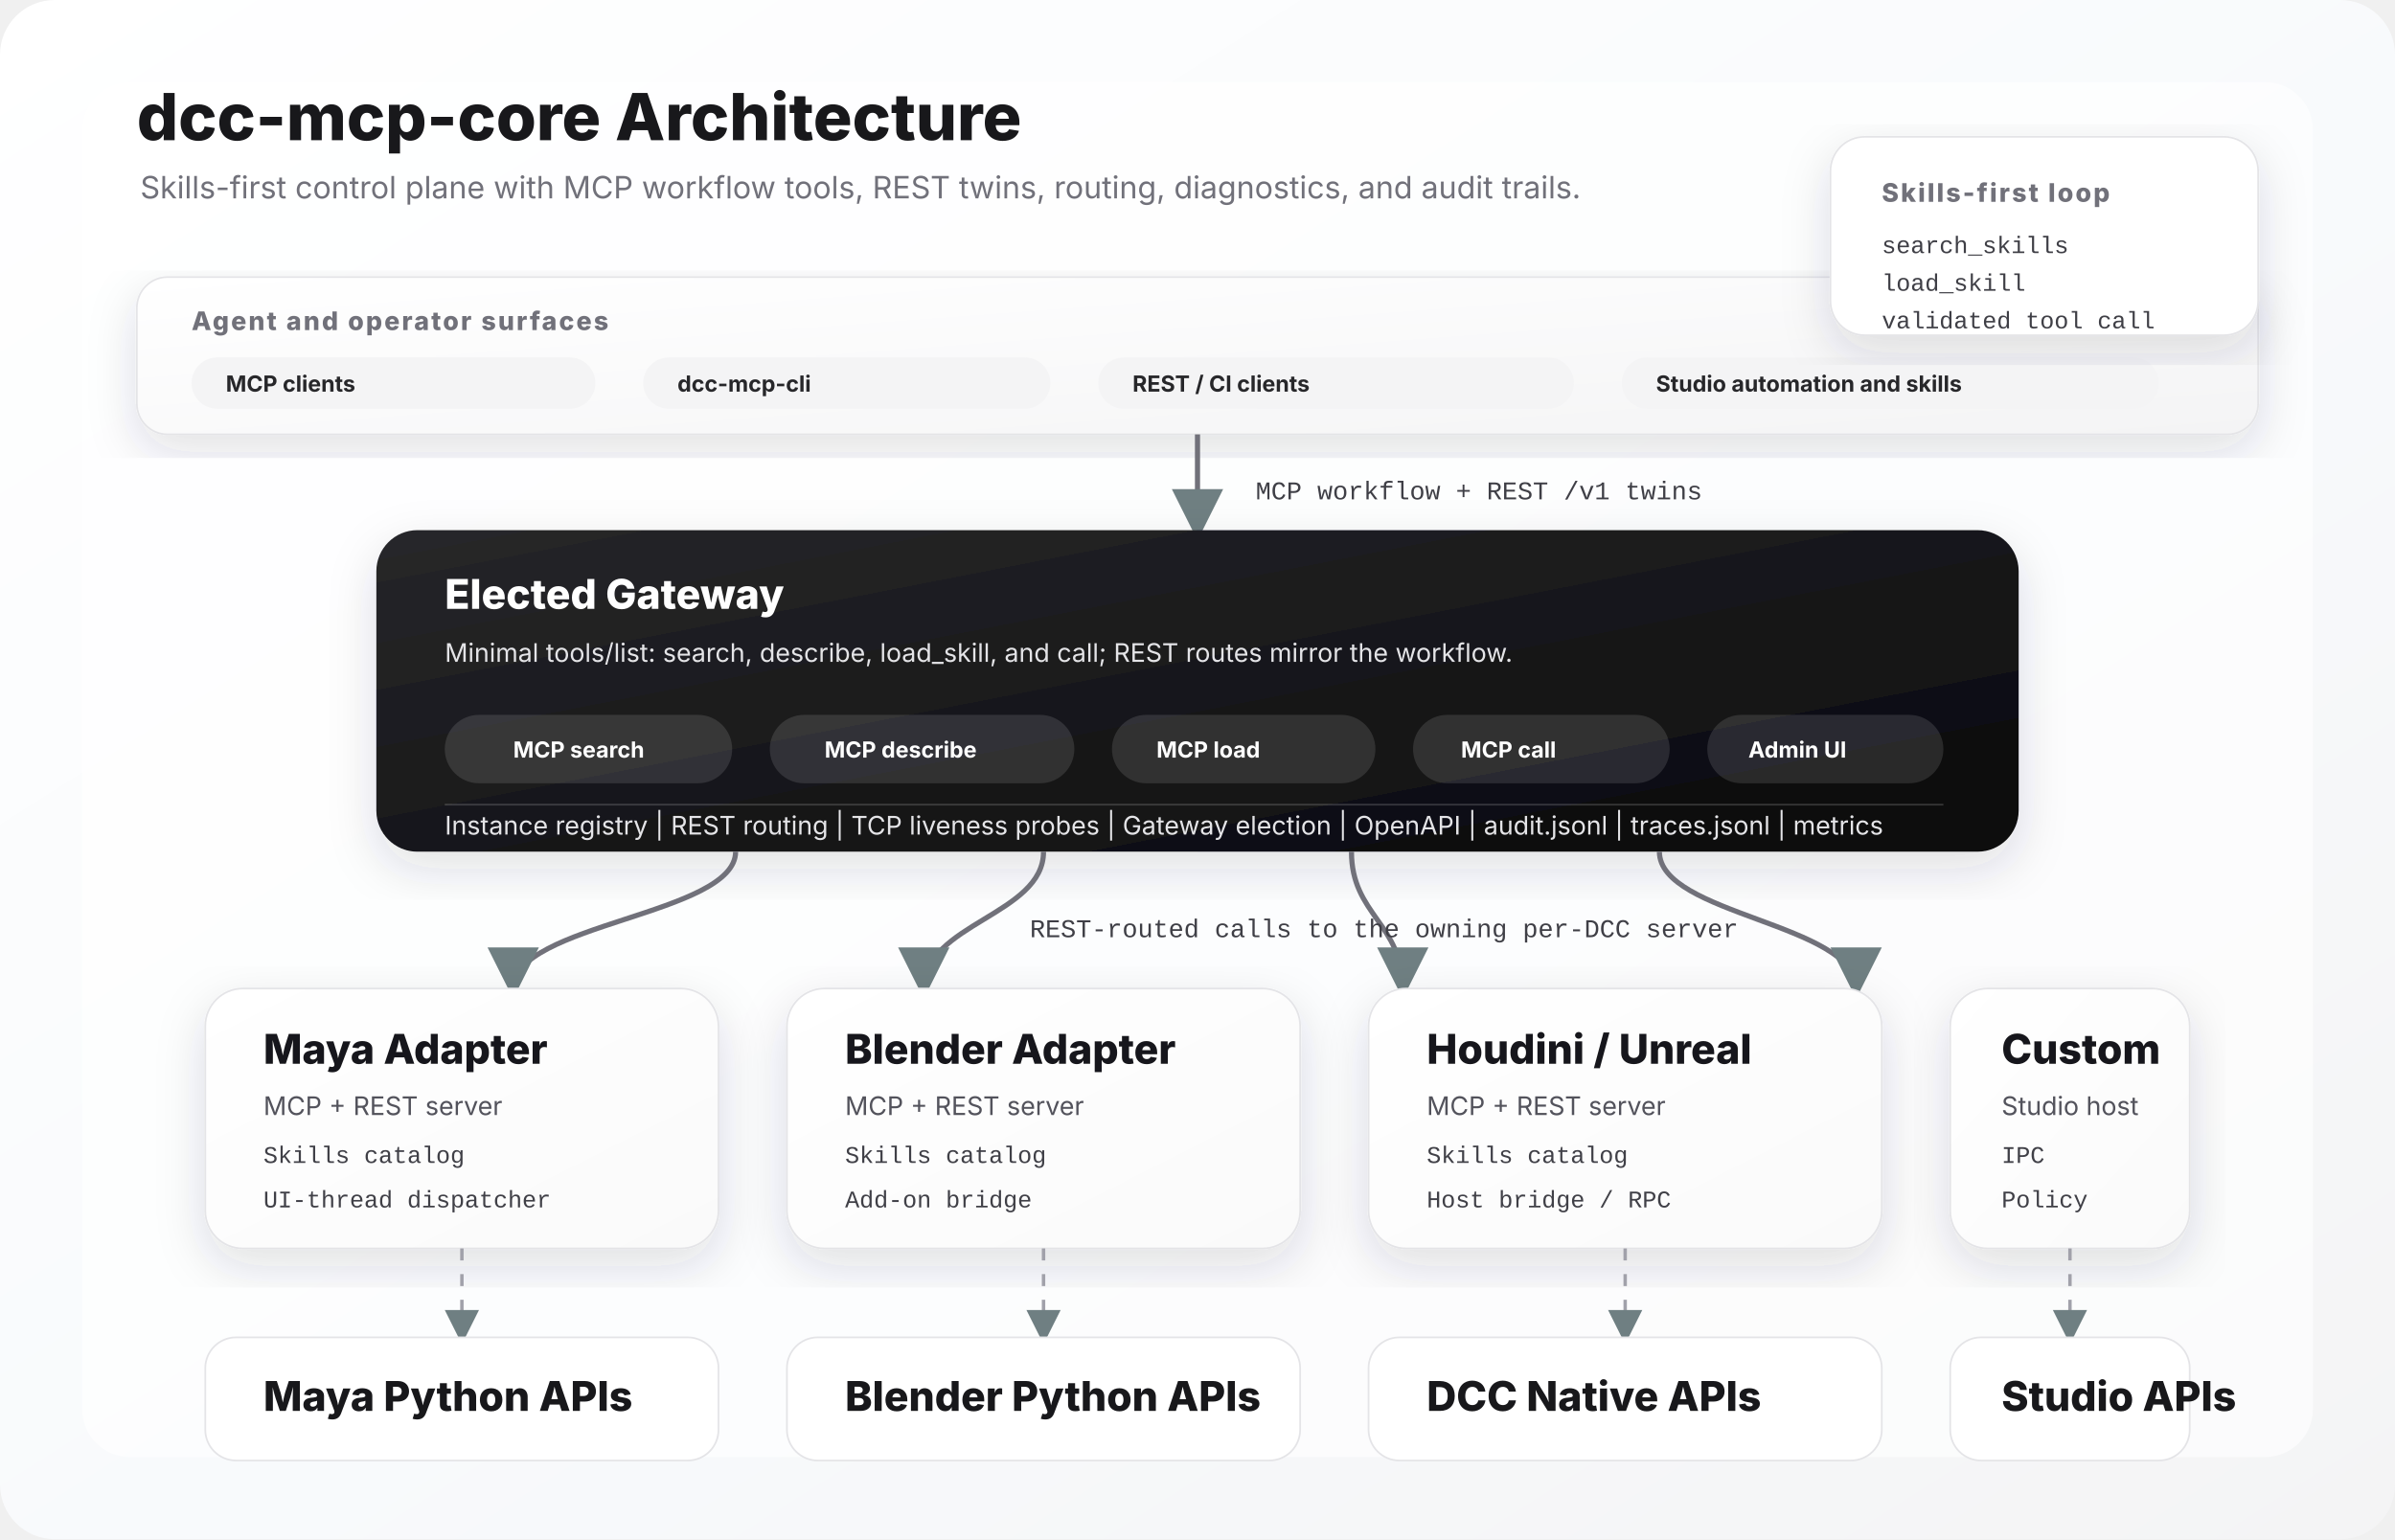
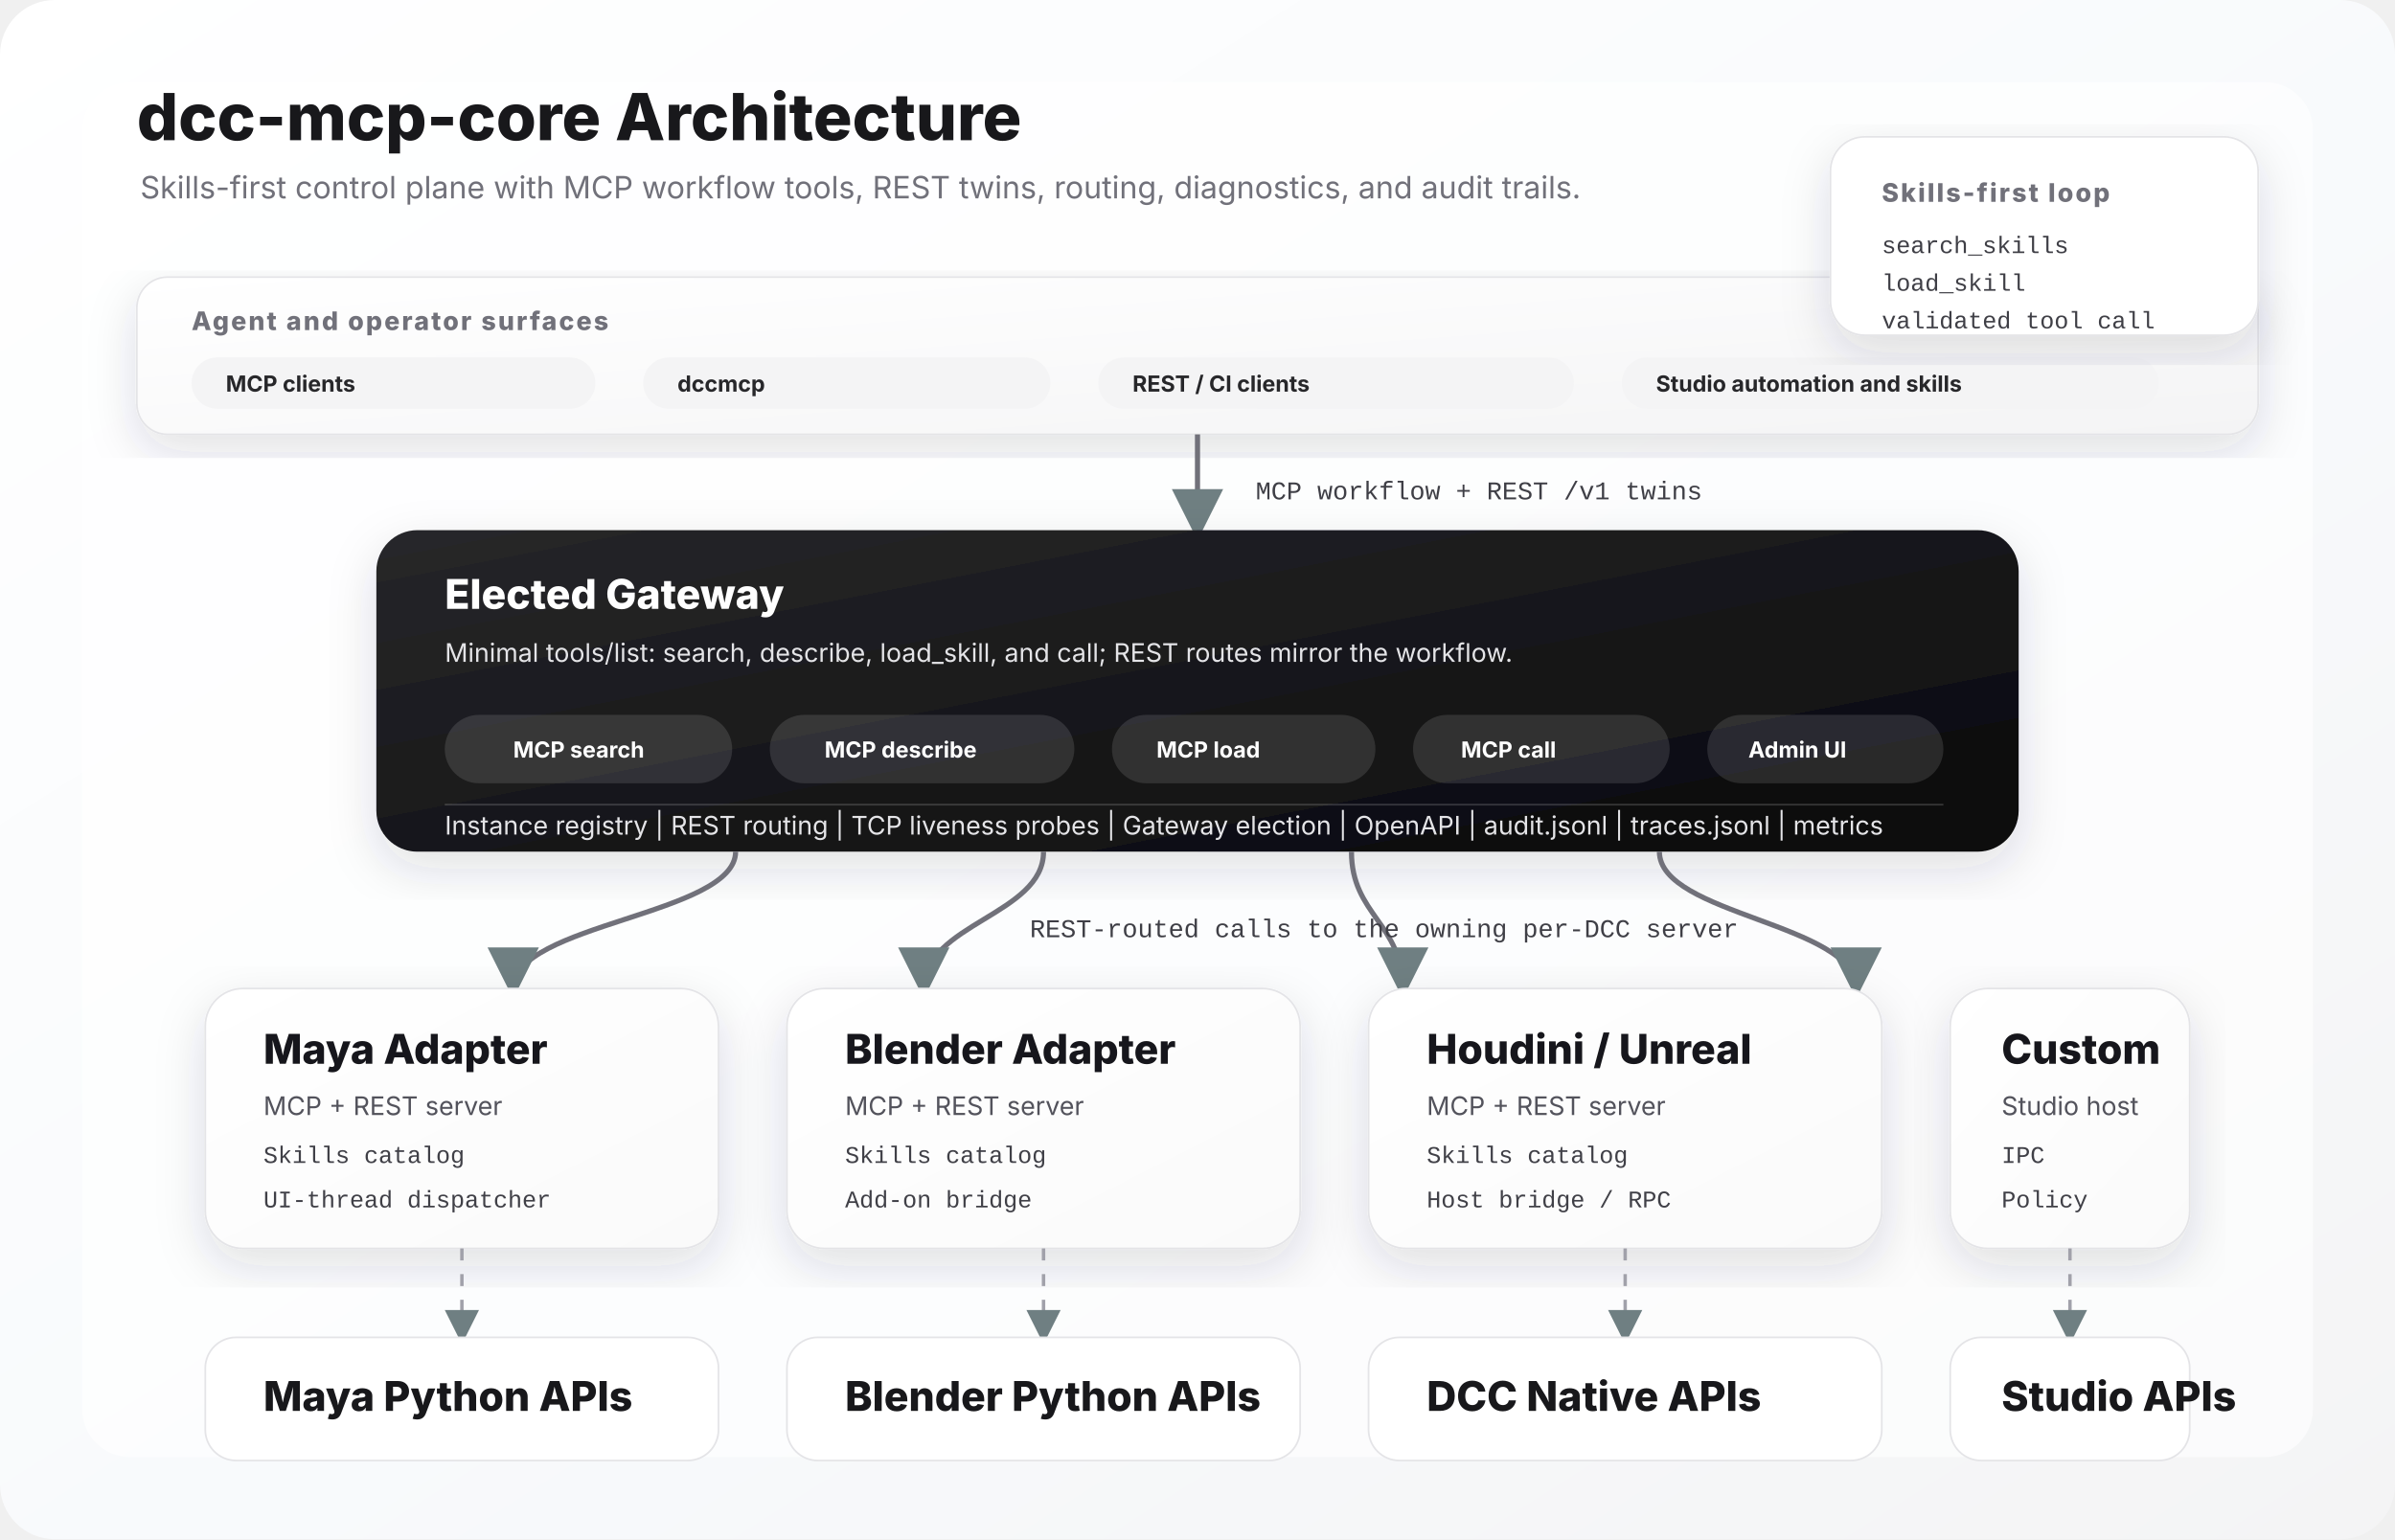
<svg xmlns="http://www.w3.org/2000/svg" width="1400" height="900" viewBox="0 0 1400 900" role="img" aria-labelledby="title desc">
  <defs>
    <linearGradient id="bg" x1="0" y1="0" x2="1" y2="1">
      <stop offset="0" stop-color="#ffffff" />
      <stop offset="0.54" stop-color="#f8fafc" />
      <stop offset="1" stop-color="#f4f4f5" />
    </linearGradient>
    <linearGradient id="gateway" x1="0" y1="0" x2="1" y2="1">
      <stop offset="0" stop-color="#27272a" />
      <stop offset="1" stop-color="#09090b" />
    </linearGradient>
    <linearGradient id="agent" x1="0" y1="0" x2="1" y2="1">
      <stop offset="0" stop-color="#ffffff" />
      <stop offset="1" stop-color="#f4f4f5" />
    </linearGradient>
    <linearGradient id="dcc" x1="0" y1="0" x2="1" y2="1">
      <stop offset="0" stop-color="#ffffff" />
      <stop offset="1" stop-color="#fafafa" />
    </linearGradient>
    <filter id="shadow" x="-15%" y="-15%" width="130%" height="130%">
      <feDropShadow dx="0" dy="10" stdDeviation="14" flood-color="#27343a" flood-opacity="0.14" />
    </filter>
    <marker id="arrow" markerWidth="10" markerHeight="10" refX="8" refY="5" orient="auto" markerUnits="strokeWidth">
      <path d="M 0 0 L 10 5 L 0 10 z" fill="#6f7f82" />
    </marker>
    <style>
      .label { font-family: Inter, ui-sans-serif, system-ui, -apple-system, BlinkMacSystemFont, "Segoe UI", sans-serif; fill: #18181b; }
      .mono { font-family: "SFMono-Regular", Consolas, "Liberation Mono", monospace; fill: #3f3f46; }
      .title { font-size: 38px; font-weight: 760; letter-spacing: 0; }
      .subtitle { font-size: 18px; fill: #71717a; }
      .section { font-size: 15px; font-weight: 760; text-transform: uppercase; letter-spacing: 1.2px; fill: #71717a; }
      .card-title { font-size: 24px; font-weight: 760; }
      .card-small { font-size: 15px; fill: #52525b; }
      .chip { font-size: 13px; font-weight: 680; fill: #27272a; }
      .dark { fill: #ffffff; }
      .dark-sub { fill: #e4e4e7; }
      .line { stroke: #71717a; stroke-width: 3; fill: none; marker-end: url(#arrow); }
      .soft-line { stroke: #a1a1aa; stroke-width: 2; stroke-dasharray: 7 8; fill: none; marker-end: url(#arrow); }
      .card { filter: url(#shadow); }
    </style>
  </defs>
  <rect width="1400" height="900" rx="32" fill="url(#bg)" />
  <rect x="48" y="48" width="1304" height="804" rx="28" fill="#ffffff" opacity="0.64" />
  <text x="80" y="82" class="label title">dcc-mcp-core Architecture</text>
  <text x="82" y="116" class="label subtitle">Skills-first control plane with MCP workflow tools, REST twins, routing, diagnostics, and audit trails.</text>
  <rect x="80" y="162" width="1240" height="92" rx="18" fill="url(#agent)" stroke="#e4e4e7" class="card" />
  <text x="112" y="193" class="label section">Agent and operator surfaces</text>
  <g>
    <rect x="112" y="209" width="236" height="30" rx="15" fill="#f4f4f5" />
    <text x="132" y="229" class="label chip">MCP clients</text>
    <rect x="376" y="209" width="238" height="30" rx="15" fill="#f4f4f5" />
-     <text x="396" y="229" class="label chip">dcc-mcp-cli</text>
+     <text x="396" y="229" class="label chip">dccmcp</text>
    <rect x="642" y="209" width="278" height="30" rx="15" fill="#f4f4f5" />
    <text x="662" y="229" class="label chip">REST / CI clients</text>
    <rect x="948" y="209" width="314" height="30" rx="15" fill="#f4f4f5" />
    <text x="968" y="229" class="label chip">Studio automation and skills</text>
  </g>
  <path class="line" d="M 700 254 L 700 310" />
  <text x="734" y="292" class="mono" font-size="15">MCP workflow + REST /v1 twins</text>
  <rect x="220" y="310" width="960" height="188" rx="24" fill="url(#gateway)" class="card" />
  <text x="260" y="356" class="label card-title dark">Elected Gateway</text>
  <text x="260" y="387" class="label card-small dark-sub">Minimal tools/list: search, describe, load_skill, and call; REST routes mirror the workflow.</text>
  <g>
    <rect x="260" y="418" width="168" height="40" rx="20" fill="#ffffff" opacity="0.12" />
    <text x="300" y="443" class="label chip dark">MCP search</text>
    <rect x="450" y="418" width="178" height="40" rx="20" fill="#ffffff" opacity="0.12" />
    <text x="482" y="443" class="label chip dark">MCP describe</text>
    <rect x="650" y="418" width="154" height="40" rx="20" fill="#ffffff" opacity="0.12" />
    <text x="676" y="443" class="label chip dark">MCP load</text>
    <rect x="826" y="418" width="150" height="40" rx="20" fill="#ffffff" opacity="0.12" />
    <text x="854" y="443" class="label chip dark">MCP call</text>
    <rect x="998" y="418" width="138" height="40" rx="20" fill="#ffffff" opacity="0.12" />
    <text x="1022" y="443" class="label chip dark">Admin UI</text>
  </g>
  <rect x="260" y="470" width="876" height="1" fill="#ffffff" opacity="0.17" />
  <text x="260" y="488" class="label card-small dark-sub">Instance registry | REST routing | TCP liveness probes | Gateway election | OpenAPI | audit.jsonl | traces.jsonl | metrics</text>
  <path class="line" d="M 430 498 C 430 535, 300 540, 300 578" />
  <path class="line" d="M 610 498 C 610 535, 540 540, 540 578" />
  <path class="line" d="M 790 498 C 790 535, 820 540, 820 578" />
  <path class="line" d="M 970 498 C 970 535, 1085 540, 1085 578" />
  <text x="602" y="548" class="mono" font-size="15">REST-routed calls to the owning per-DCC server</text>
  <g class="card">
    <rect x="120" y="578" width="300" height="152" rx="22" fill="url(#dcc)" stroke="#e4e4e7" />
    <text x="154" y="622" class="label card-title">Maya Adapter</text>
    <text x="154" y="652" class="label card-small">MCP + REST server</text>
    <text x="154" y="680" class="mono" font-size="14">Skills catalog</text>
    <text x="154" y="706" class="mono" font-size="14">UI-thread dispatcher</text>
  </g>
  <g class="card">
    <rect x="460" y="578" width="300" height="152" rx="22" fill="url(#dcc)" stroke="#e4e4e7" />
    <text x="494" y="622" class="label card-title">Blender Adapter</text>
    <text x="494" y="652" class="label card-small">MCP + REST server</text>
    <text x="494" y="680" class="mono" font-size="14">Skills catalog</text>
    <text x="494" y="706" class="mono" font-size="14">Add-on bridge</text>
  </g>
  <g class="card">
    <rect x="800" y="578" width="300" height="152" rx="22" fill="url(#dcc)" stroke="#e4e4e7" />
    <text x="834" y="622" class="label card-title">Houdini / Unreal</text>
    <text x="834" y="652" class="label card-small">MCP + REST server</text>
    <text x="834" y="680" class="mono" font-size="14">Skills catalog</text>
    <text x="834" y="706" class="mono" font-size="14">Host bridge / RPC</text>
  </g>
  <g class="card">
    <rect x="1140" y="578" width="140" height="152" rx="22" fill="url(#dcc)" stroke="#e4e4e7" />
    <text x="1170" y="622" class="label card-title" font-size="20">Custom</text>
    <text x="1170" y="652" class="label card-small">Studio host</text>
    <text x="1170" y="680" class="mono" font-size="14">IPC</text>
    <text x="1170" y="706" class="mono" font-size="14">Policy</text>
  </g>
  <path class="soft-line" d="M 270 730 L 270 782" />
  <path class="soft-line" d="M 610 730 L 610 782" />
  <path class="soft-line" d="M 950 730 L 950 782" />
  <path class="soft-line" d="M 1210 730 L 1210 782" />
  <g>
    <rect x="120" y="782" width="300" height="72" rx="18" fill="#ffffff" stroke="#e4e4e7" />
    <text x="154" y="825" class="label card-title" font-size="22">Maya Python APIs</text>
    <rect x="460" y="782" width="300" height="72" rx="18" fill="#ffffff" stroke="#e4e4e7" />
    <text x="494" y="825" class="label card-title" font-size="22">Blender Python APIs</text>
    <rect x="800" y="782" width="300" height="72" rx="18" fill="#ffffff" stroke="#e4e4e7" />
    <text x="834" y="825" class="label card-title" font-size="22">DCC Native APIs</text>
    <rect x="1140" y="782" width="140" height="72" rx="18" fill="#ffffff" stroke="#e4e4e7" />
    <text x="1170" y="825" class="label card-title" font-size="22">Studio APIs</text>
  </g>
  <g>
    <rect x="1070" y="80" width="250" height="116" rx="20" fill="#ffffff" stroke="#e4e4e7" class="card" />
    <text x="1100" y="118" class="label section">Skills-first loop</text>
    <text x="1100" y="148" class="mono" font-size="14">search_skills</text>
    <text x="1100" y="170" class="mono" font-size="14">load_skill</text>
    <text x="1100" y="192" class="mono" font-size="14">validated tool call</text>
  </g>
</svg>
